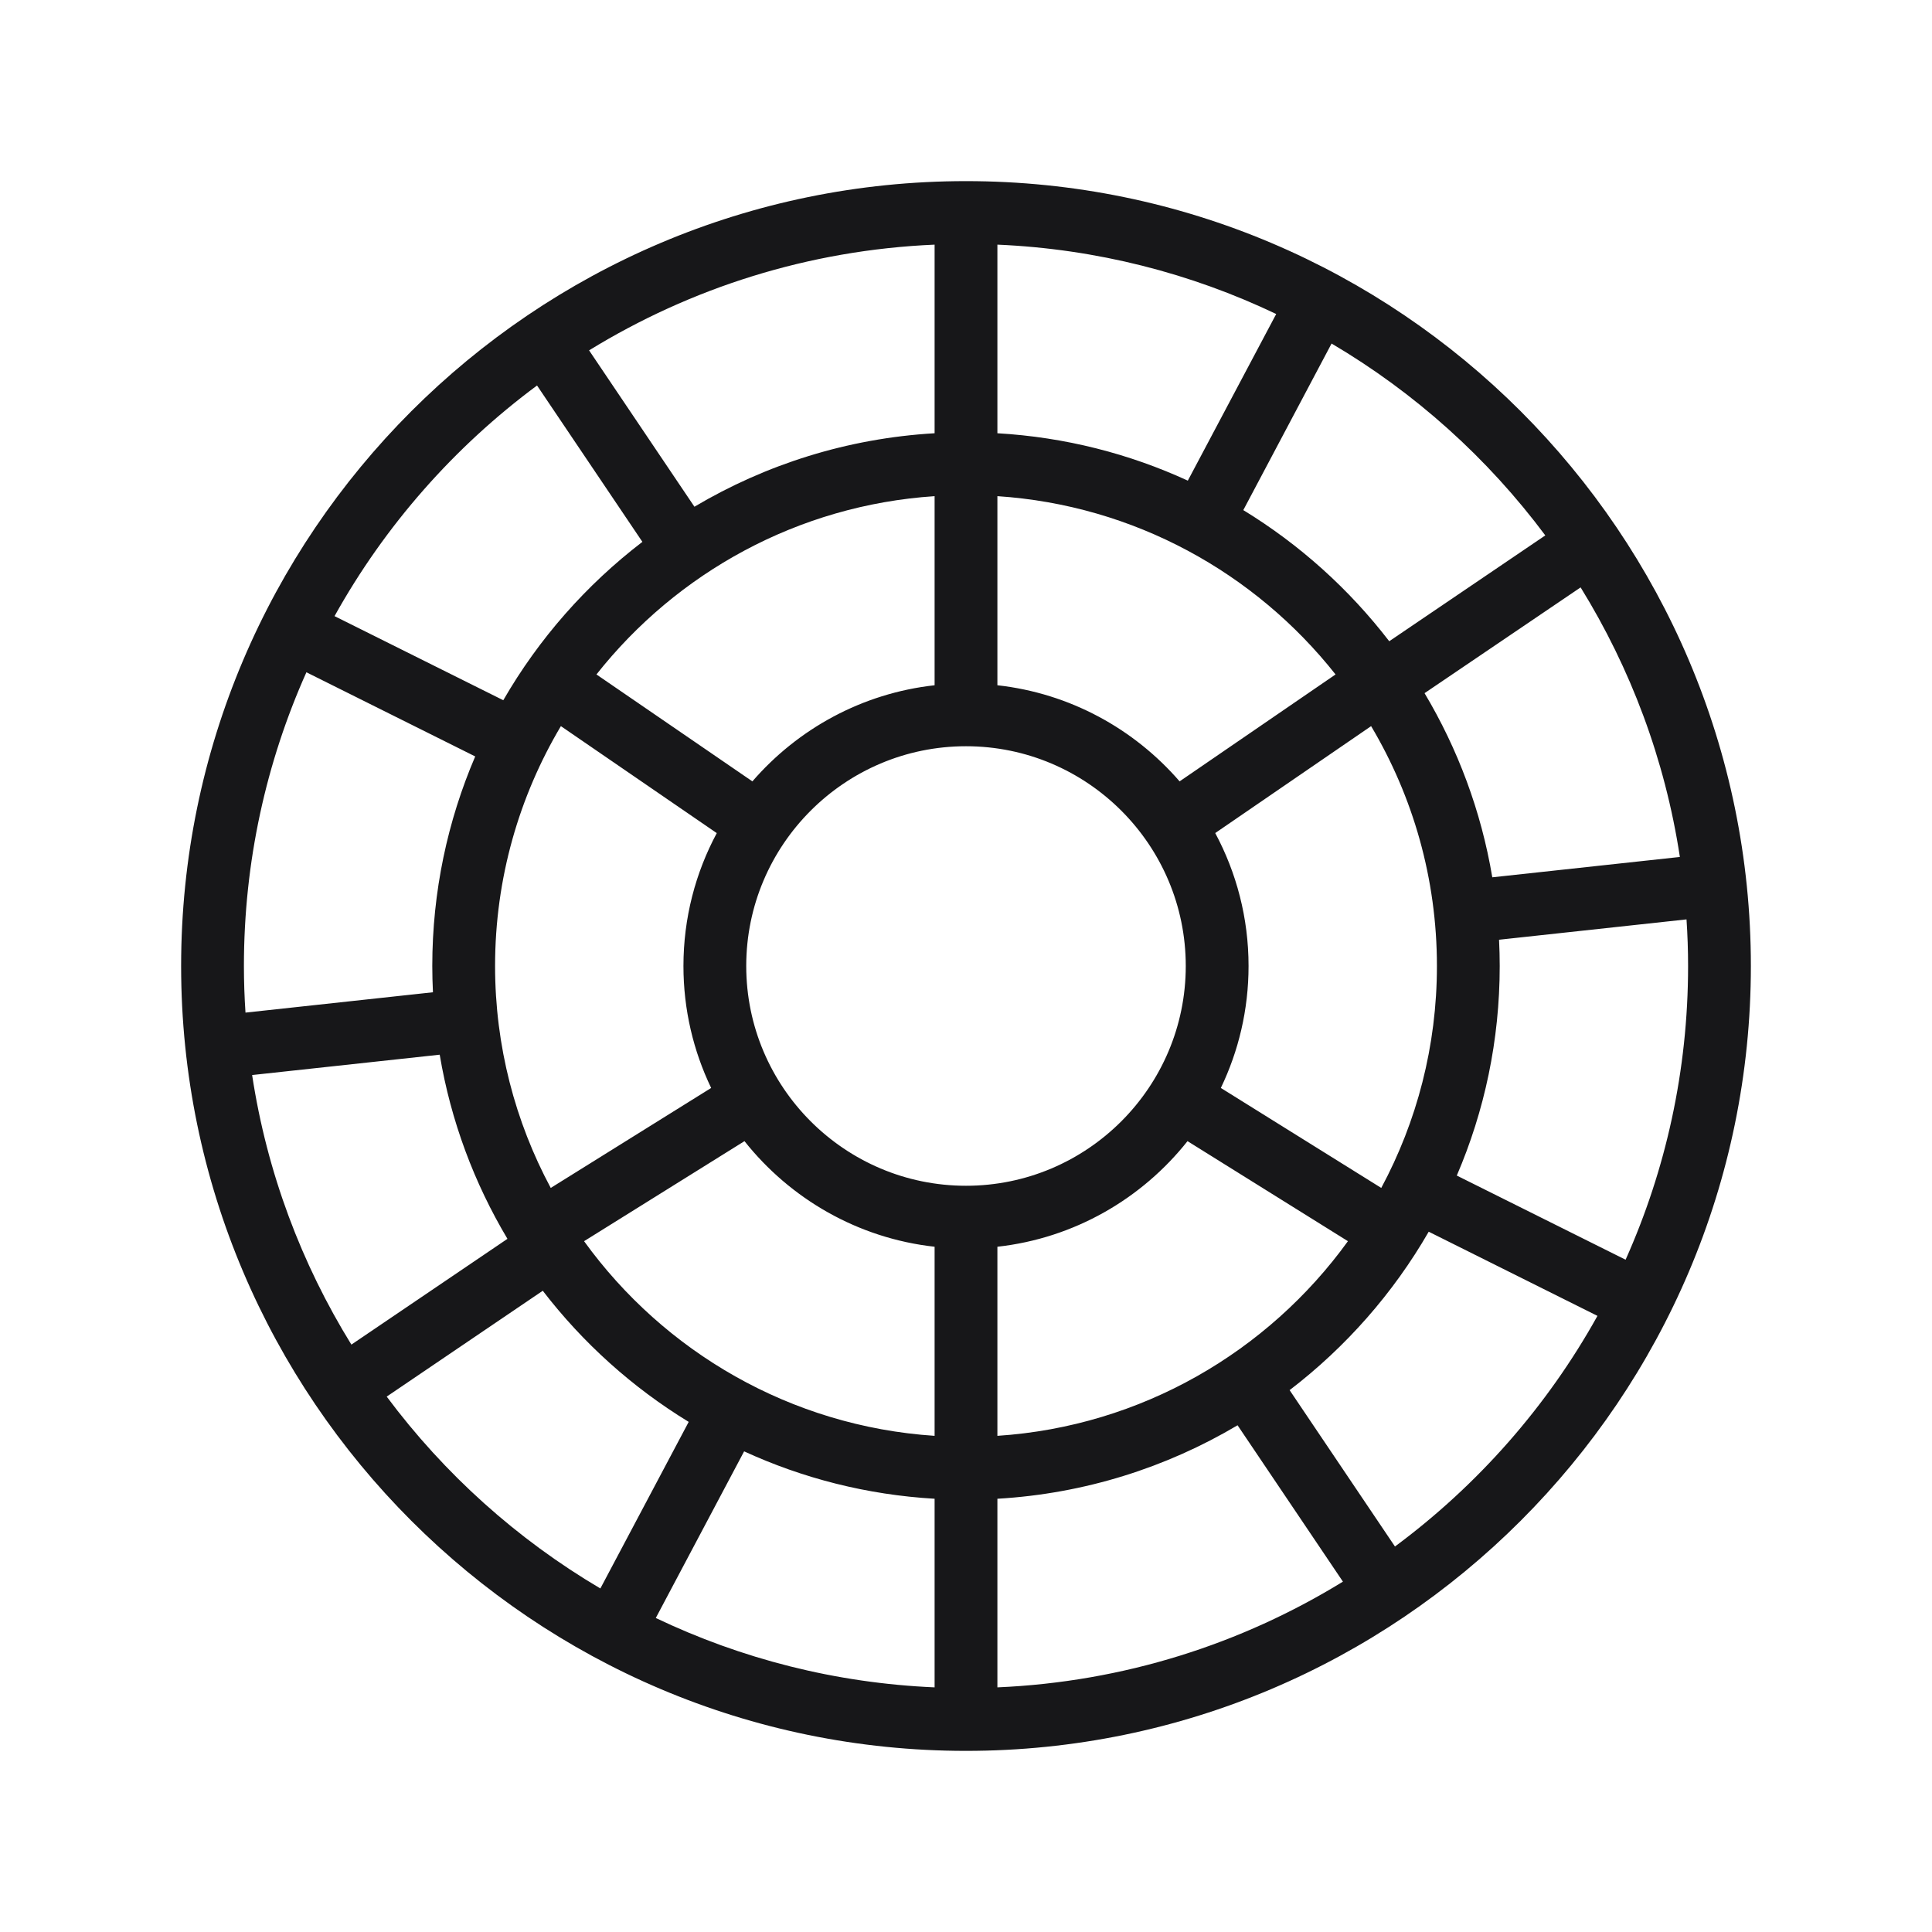
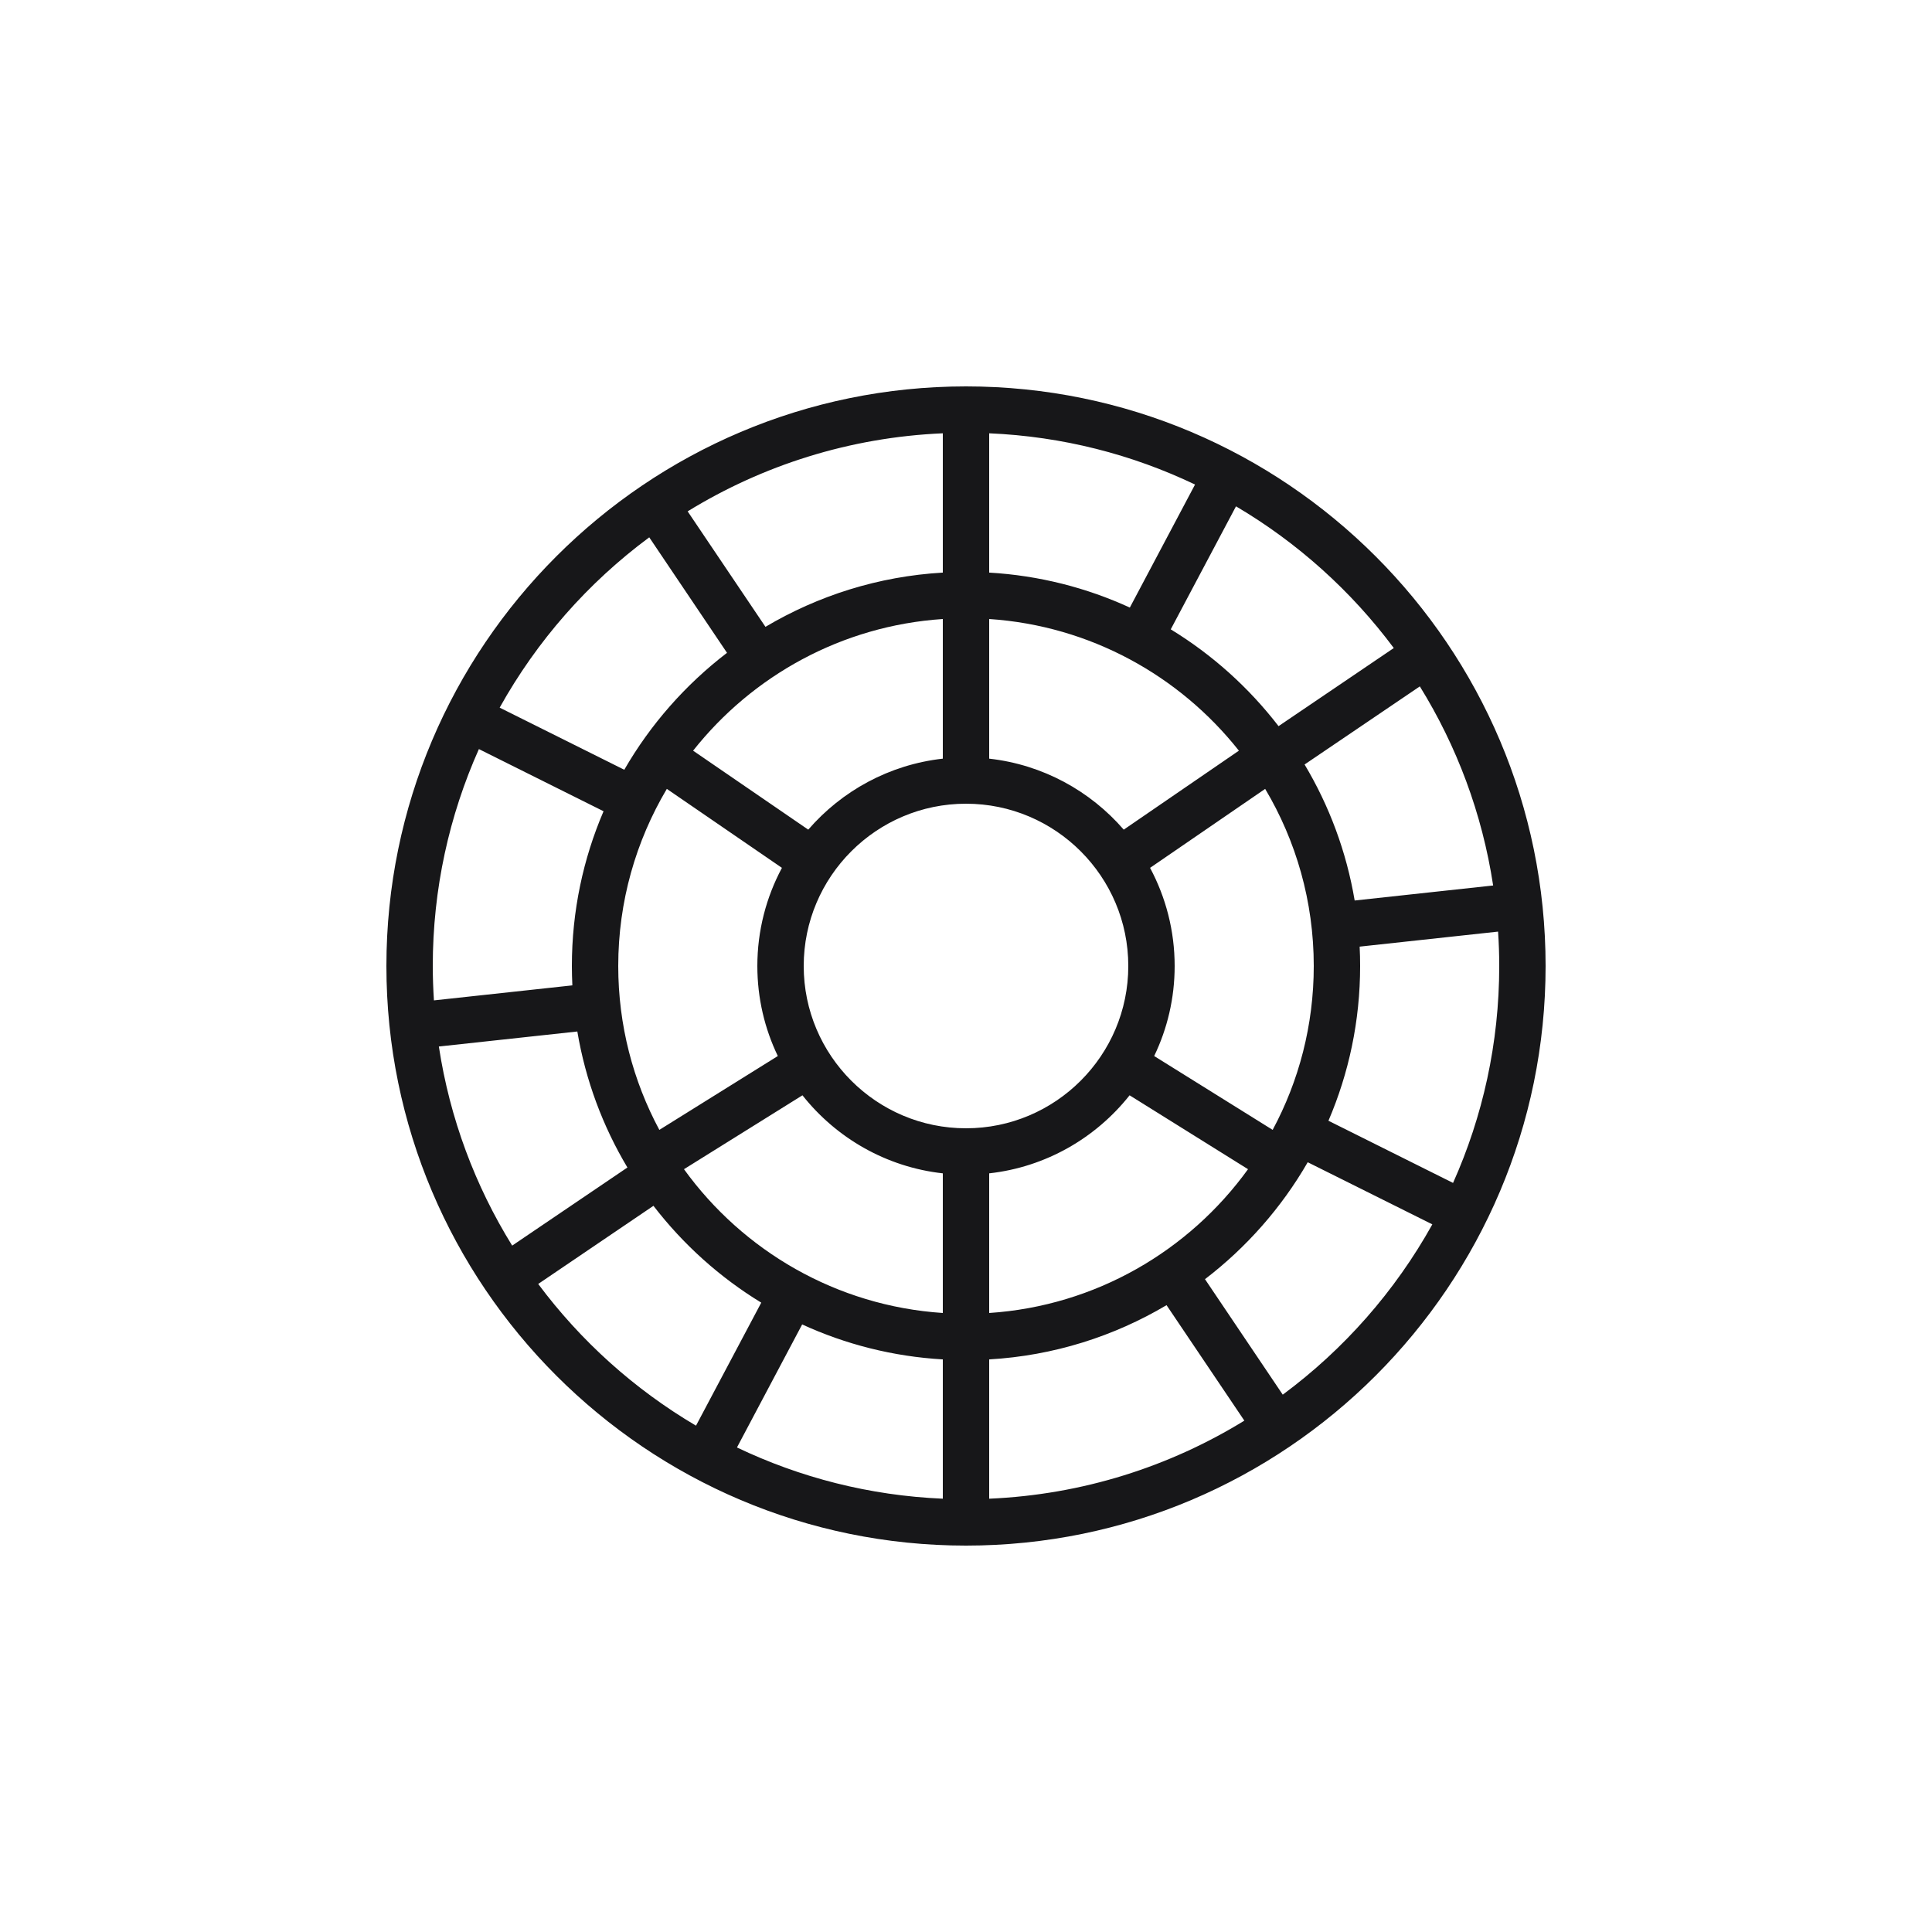
- <svg xmlns="http://www.w3.org/2000/svg" width="32" height="32" viewBox="0 0 32 32" fill="none">
-   <path d="M16 3C8.832 3 3 8.832 3 16C3 23.168 8.832 29 16 29C23.168 29 29 23.168 29 16C29 8.832 23.168 3 16 3ZM23.595 11.481L26.18 9.729C27.006 11.066 27.578 12.577 27.824 14.194L24.717 14.531C24.533 13.433 24.145 12.403 23.595 11.481ZM8.405 20.519L5.82 22.271C4.994 20.934 4.422 19.423 4.176 17.806L7.283 17.469C7.467 18.567 7.855 19.597 8.405 20.519ZM9.29 12.027L11.872 13.799C11.52 14.455 11.32 15.204 11.32 16C11.32 16.723 11.485 17.408 11.779 18.02L9.122 19.676C8.534 18.58 8.2 17.328 8.2 16C8.2 14.55 8.598 13.192 9.29 12.027ZM16 19.64C13.993 19.64 12.36 18.007 12.36 16C12.36 13.993 13.993 12.36 16 12.36C18.007 12.36 19.64 13.993 19.64 16C19.64 18.007 18.007 19.64 16 19.64ZM16.52 11.35V8.218C18.787 8.368 20.792 9.49 22.121 11.171L19.538 12.942C18.786 12.073 17.721 11.483 16.52 11.35ZM16.52 7.176V4.052C18.167 4.123 19.728 4.528 21.138 5.201L19.674 7.961C18.704 7.515 17.64 7.241 16.52 7.176ZM15.48 7.176C14.034 7.26 12.68 7.694 11.502 8.393L9.757 5.803C11.437 4.771 13.389 4.142 15.48 4.052V7.176H15.48ZM15.48 8.218V11.35C14.278 11.483 13.214 12.073 12.462 12.942L9.879 11.171C11.208 9.49 13.213 8.368 15.48 8.218ZM12.331 18.901C13.088 19.855 14.207 20.509 15.48 20.65V23.782C13.093 23.624 10.997 22.388 9.674 20.558L12.331 18.901ZM15.48 24.824V27.948C13.833 27.877 12.272 27.472 10.862 26.799L12.325 24.039C13.296 24.485 14.36 24.759 15.48 24.824ZM16.52 24.824C17.966 24.74 19.32 24.306 20.498 23.607L22.243 26.197C20.564 27.229 18.61 27.858 16.52 27.948V24.824H16.52ZM16.52 23.782V20.65C17.793 20.509 18.912 19.855 19.669 18.901L22.326 20.558C21.003 22.388 18.907 23.624 16.52 23.782ZM22.878 19.676L20.221 18.02C20.515 17.408 20.68 16.723 20.68 16C20.68 15.204 20.48 14.455 20.128 13.798L22.71 12.027C23.402 13.192 23.8 14.55 23.8 16C23.8 17.328 23.466 18.58 22.878 19.676ZM25.595 8.868L23.01 10.621C22.346 9.757 21.526 9.019 20.593 8.449L22.055 5.69C23.437 6.505 24.641 7.588 25.595 8.868ZM8.895 6.385L10.64 8.975C9.71 9.687 8.924 10.579 8.336 11.598L5.541 10.205C6.375 8.705 7.523 7.402 8.895 6.385ZM5.075 11.135L7.871 12.529C7.414 13.595 7.16 14.768 7.16 16C7.16 16.146 7.164 16.291 7.171 16.435L4.066 16.772C4.049 16.517 4.04 16.259 4.04 16C4.04 14.269 4.41 12.622 5.075 11.135ZM6.405 23.132L8.99 21.379C9.654 22.243 10.474 22.981 11.407 23.551L9.944 26.31C8.563 25.495 7.359 24.412 6.405 23.132ZM23.105 25.615L21.36 23.025C22.29 22.313 23.076 21.421 23.664 20.401L26.459 21.795C25.625 23.295 24.477 24.598 23.105 25.615ZM26.925 20.865L24.129 19.471C24.587 18.405 24.84 17.232 24.84 16C24.84 15.854 24.836 15.709 24.829 15.565L27.934 15.228C27.951 15.483 27.96 15.741 27.96 16C27.96 17.731 27.59 19.378 26.925 20.865Z" fill="#171719" />
+ <svg xmlns="http://www.w3.org/2000/svg" width="40" height="40" viewBox="0 0 40 40" fill="none">
+   <path d="M20 8C13.383 8 8 13.383 8 20C8 26.617 13.383 32 20 32C26.617 32 32 26.617 32 20C32 13.383 26.617 8 20 8ZM27.01 15.828L29.396 14.211C30.16 15.445 30.687 16.84 30.914 18.333L28.047 18.644C27.876 17.63 27.519 16.68 27.01 15.828ZM12.99 24.172L10.604 25.789C9.84 24.555 9.313 23.16 9.086 21.667L11.953 21.356C12.124 22.37 12.481 23.32 12.99 24.172ZM13.806 16.333L16.189 17.968C15.865 18.574 15.68 19.266 15.68 20C15.68 20.667 15.832 21.299 16.104 21.864L13.651 23.393C13.108 22.382 12.8 21.226 12.8 20C12.8 18.662 13.168 17.408 13.806 16.333ZM20 23.36C18.147 23.36 16.64 21.853 16.64 20C16.64 18.147 18.147 16.64 20 16.64C21.853 16.64 23.36 18.147 23.36 20C23.36 21.853 21.853 23.36 20 23.36ZM20.48 15.707V12.816C22.572 12.955 24.423 13.991 25.65 15.542L23.266 17.177C22.572 16.375 21.589 15.831 20.48 15.707ZM20.48 11.855V8.971C22 9.036 23.441 9.41 24.742 10.032L23.392 12.579C22.496 12.168 21.514 11.915 20.48 11.855ZM19.52 11.855C18.185 11.932 16.936 12.333 15.848 12.978L14.237 10.587C15.788 9.634 17.59 9.054 19.52 8.971V11.855H19.52ZM19.52 12.816V15.707C18.411 15.831 17.428 16.375 16.734 17.177L14.35 15.542C15.577 13.991 17.428 12.955 19.52 12.816ZM16.614 22.677C17.312 23.559 18.345 24.162 19.52 24.293V27.184C17.317 27.038 15.382 25.897 14.161 24.207L16.614 22.677ZM19.52 28.145V31.029C18 30.964 16.559 30.59 15.258 29.968L16.608 27.421C17.504 27.832 18.486 28.085 19.52 28.145ZM20.48 28.145C21.815 28.068 23.064 27.667 24.152 27.022L25.763 29.413C24.212 30.366 22.41 30.946 20.48 31.029V28.145H20.48ZM20.48 27.184V24.293C21.655 24.162 22.688 23.559 23.387 22.677L25.839 24.207C24.618 25.897 22.683 27.038 20.48 27.184ZM26.349 23.393L23.896 21.864C24.168 21.299 24.32 20.667 24.32 20C24.32 19.266 24.135 18.574 23.811 17.968L26.194 16.333C26.833 17.408 27.2 18.662 27.2 20C27.2 21.226 26.892 22.382 26.349 23.393ZM28.857 13.417L26.471 15.034C25.857 14.237 25.101 13.556 24.239 13.03L25.59 10.483C26.865 11.235 27.976 12.235 28.857 13.417ZM13.442 11.125L15.052 13.516C14.194 14.173 13.468 14.996 12.925 15.937L10.345 14.651C11.116 13.266 12.175 12.063 13.442 11.125ZM9.915 15.509L12.496 16.796C12.074 17.78 11.84 18.863 11.84 20C11.84 20.135 11.844 20.268 11.85 20.401L8.984 20.712C8.969 20.477 8.96 20.239 8.96 20C8.96 18.402 9.302 16.882 9.915 15.509ZM11.143 26.583L13.529 24.965C14.143 25.763 14.899 26.444 15.761 26.97L14.41 29.517C13.135 28.765 12.024 27.765 11.143 26.583ZM26.558 28.875L24.948 26.484C25.806 25.827 26.532 25.004 27.075 24.063L29.655 25.349C28.884 26.734 27.825 27.937 26.558 28.875ZM30.084 24.491L27.504 23.204C27.926 22.22 28.16 21.137 28.16 20C28.16 19.865 28.157 19.732 28.15 19.599L31.016 19.288C31.032 19.523 31.04 19.761 31.04 20C31.04 21.598 30.698 23.118 30.084 24.491Z" fill="#171719" />
</svg>
